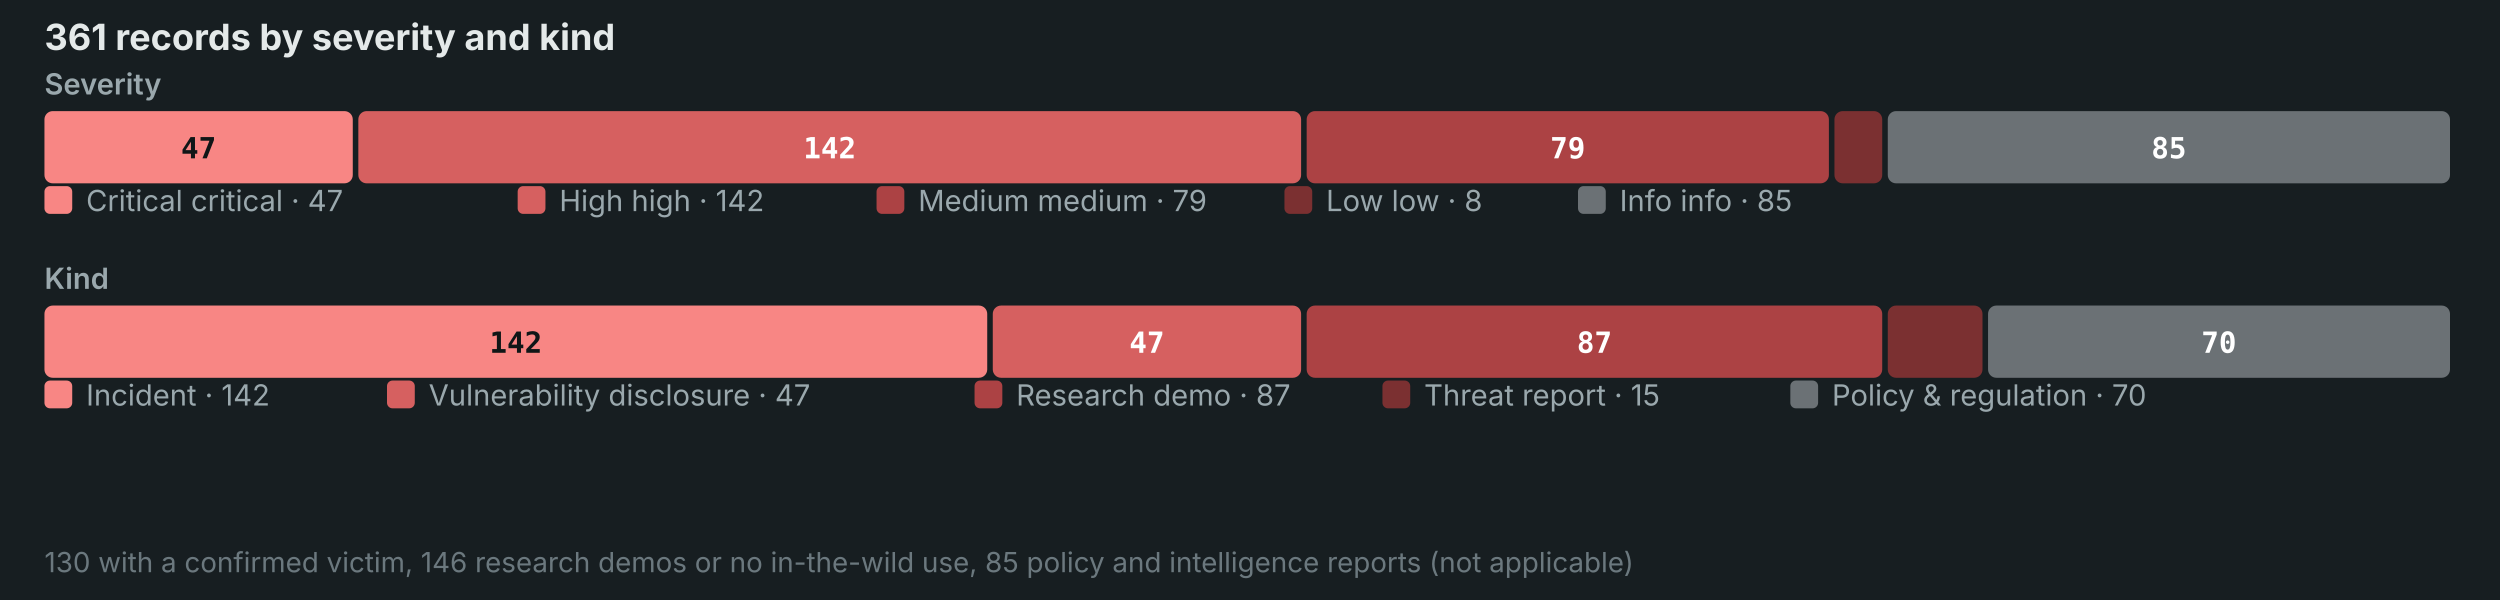
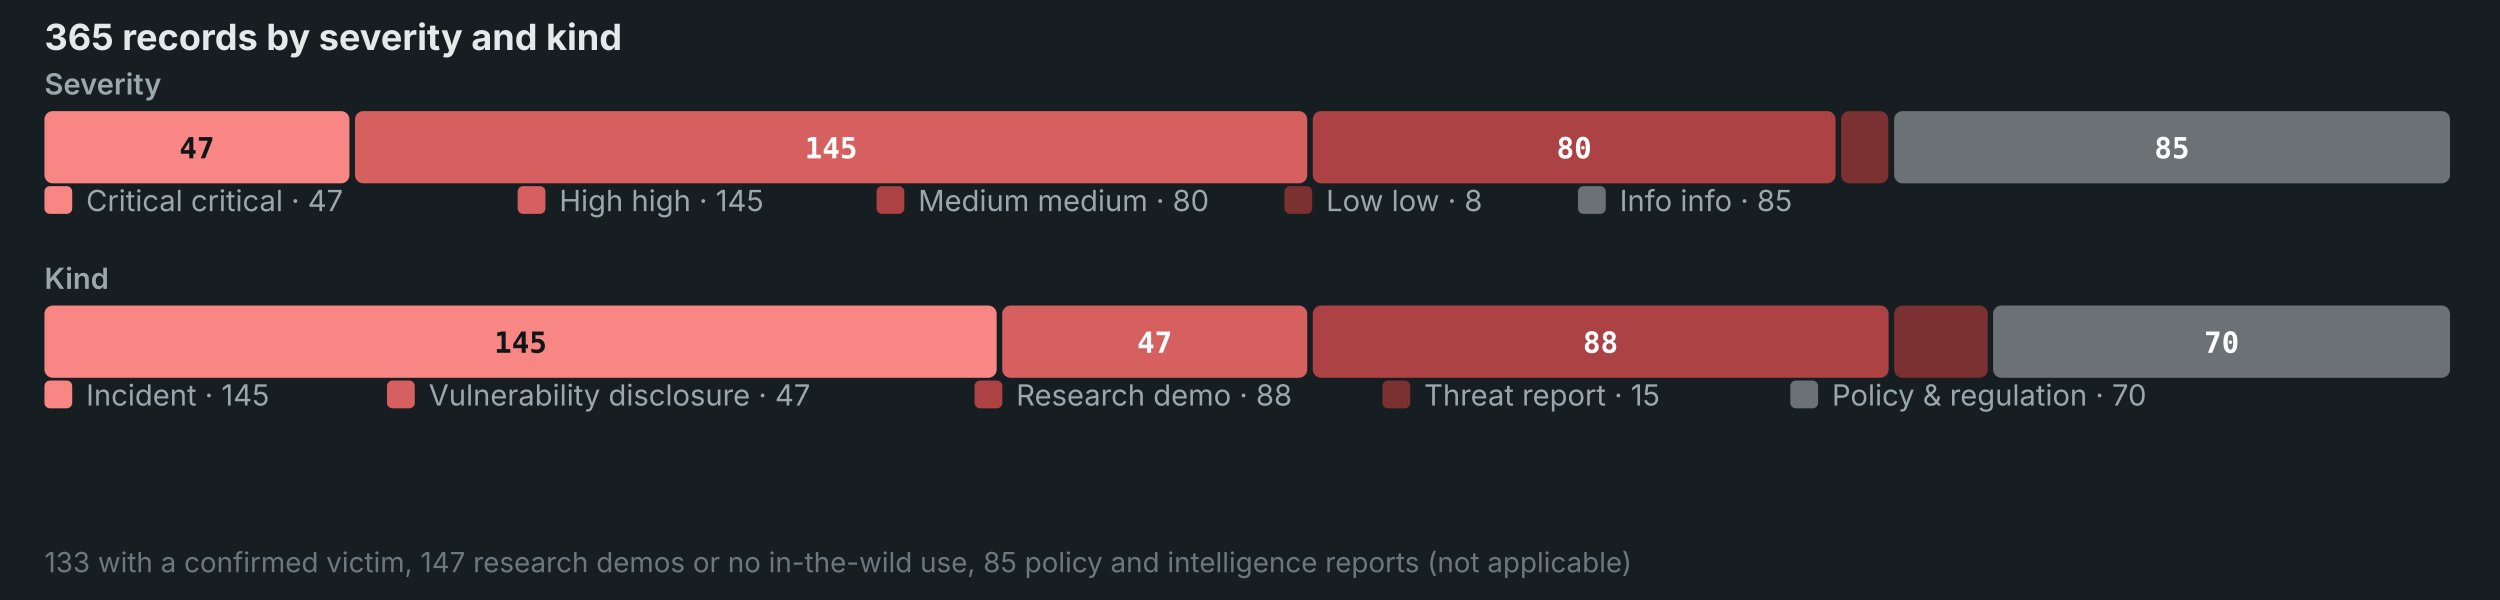
<svg xmlns="http://www.w3.org/2000/svg" viewBox="0 0 900 216" width="900" height="216" role="img" font-family="ui-sans-serif,-apple-system,'Segoe UI','PingFang SC','Microsoft YaHei',sans-serif">
  <rect width="900" height="216" fill="#171E21" />
-   <text x="16" y="18" font-size="13" font-weight="700" fill="#E4E9E9">361 records by severity and kind</text>
+   <text x="16" y="18" font-size="13" font-weight="700" fill="#E4E9E9">365 records by severity and kind</text>
  <text x="16" y="34" font-size="10.5" fill="#9AA8AD" font-weight="600">Severity</text>
-   <rect x="16.0" y="40" width="111.0" height="26" rx="3" fill="#F88684" />
-   <text x="71.5" y="57" font-size="10.5" text-anchor="middle" font-family="ui-monospace,'SF Mono','Cascadia Mono','Consolas',monospace" font-weight="700" fill="#101617">47</text>
-   <rect x="129.0" y="40" width="339.4" height="26" rx="3" fill="#D66060" />
-   <text x="298.7" y="57" font-size="10.5" text-anchor="middle" font-family="ui-monospace,'SF Mono','Cascadia Mono','Consolas',monospace" font-weight="700" fill="#FFFFFF">142</text>
-   <rect x="470.4" y="40" width="188.0" height="26" rx="3" fill="#AC4244" />
-   <text x="564.4" y="57" font-size="10.5" text-anchor="middle" font-family="ui-monospace,'SF Mono','Cascadia Mono','Consolas',monospace" font-weight="700" fill="#FFFFFF">79</text>
-   <rect x="660.4" y="40" width="17.2" height="26" rx="3" fill="#7B3031" />
-   <rect x="679.6" y="40" width="202.4" height="26" rx="3" fill="#6B7175" />
-   <text x="780.8" y="57" font-size="10.5" text-anchor="middle" font-family="ui-monospace,'SF Mono','Cascadia Mono','Consolas',monospace" font-weight="700" fill="#FFFFFF">85</text>
+   <rect x="16.0" y="40" width="109.8" height="26" rx="3" fill="#F88684" />
+   <text x="70.9" y="57" font-size="10.5" text-anchor="middle" font-family="ui-monospace,'SF Mono','Cascadia Mono','Consolas',monospace" font-weight="700" fill="#101617">47</text>
+   <rect x="127.8" y="40" width="342.8" height="26" rx="3" fill="#D66060" />
+   <text x="299.2" y="57" font-size="10.5" text-anchor="middle" font-family="ui-monospace,'SF Mono','Cascadia Mono','Consolas',monospace" font-weight="700" fill="#FFFFFF">145</text>
+   <rect x="472.6" y="40" width="188.2" height="26" rx="3" fill="#AC4244" />
+   <text x="566.7" y="57" font-size="10.5" text-anchor="middle" font-family="ui-monospace,'SF Mono','Cascadia Mono','Consolas',monospace" font-weight="700" fill="#FFFFFF">80</text>
+   <rect x="662.8" y="40" width="17.0" height="26" rx="3" fill="#7B3031" />
+   <rect x="681.9" y="40" width="200.1" height="26" rx="3" fill="#6B7175" />
+   <text x="781.9" y="57" font-size="10.5" text-anchor="middle" font-family="ui-monospace,'SF Mono','Cascadia Mono','Consolas',monospace" font-weight="700" fill="#FFFFFF">85</text>
  <rect x="16" y="67" width="10" height="10" rx="2" fill="#F88684" />
  <text x="31" y="76" font-size="10.5" fill="#9AA8AD">Critical critical · 47</text>
  <rect x="186.36" y="67" width="10" height="10" rx="2" fill="#D66060" />
-   <text x="201.36" y="76" font-size="10.5" fill="#9AA8AD">High high · 142</text>
+   <text x="201.36" y="76" font-size="10.5" fill="#9AA8AD">High high · 145</text>
  <rect x="315.56" y="67" width="10" height="10" rx="2" fill="#AC4244" />
-   <text x="330.56" y="76" font-size="10.5" fill="#9AA8AD">Medium medium · 79</text>
+   <text x="330.56" y="76" font-size="10.5" fill="#9AA8AD">Medium medium · 80</text>
  <rect x="462.4" y="67" width="10" height="10" rx="2" fill="#7B3031" />
  <text x="477.4" y="76" font-size="10.5" fill="#9AA8AD">Low low · 8</text>
  <rect x="568.08" y="67" width="10" height="10" rx="2" fill="#6B7175" />
  <text x="583.08" y="76" font-size="10.5" fill="#9AA8AD">Info info · 85</text>
  <text x="16" y="104" font-size="10.5" fill="#9AA8AD" font-weight="600">Kind</text>
-   <rect x="16.0" y="110" width="339.4" height="26" rx="3" fill="#F88684" />
-   <text x="185.7" y="127" font-size="10.5" text-anchor="middle" font-family="ui-monospace,'SF Mono','Cascadia Mono','Consolas',monospace" font-weight="700" fill="#101617">142</text>
-   <rect x="357.4" y="110" width="111.0" height="26" rx="3" fill="#D66060" />
-   <text x="412.9" y="127" font-size="10.5" text-anchor="middle" font-family="ui-monospace,'SF Mono','Cascadia Mono','Consolas',monospace" font-weight="700" fill="#FFFFFF">47</text>
-   <rect x="470.4" y="110" width="207.2" height="26" rx="3" fill="#AC4244" />
-   <text x="574.0" y="127" font-size="10.5" text-anchor="middle" font-family="ui-monospace,'SF Mono','Cascadia Mono','Consolas',monospace" font-weight="700" fill="#FFFFFF">87</text>
-   <rect x="679.6" y="110" width="34.1" height="26" rx="3" fill="#7B3031" />
-   <rect x="715.7" y="110" width="166.3" height="26" rx="3" fill="#6B7175" />
-   <text x="798.8" y="127" font-size="10.5" text-anchor="middle" font-family="ui-monospace,'SF Mono','Cascadia Mono','Consolas',monospace" font-weight="700" fill="#FFFFFF">70</text>
+   <rect x="16.0" y="110" width="342.8" height="26" rx="3" fill="#F88684" />
+   <text x="187.4" y="127" font-size="10.5" text-anchor="middle" font-family="ui-monospace,'SF Mono','Cascadia Mono','Consolas',monospace" font-weight="700" fill="#101617">145</text>
+   <rect x="360.8" y="110" width="109.8" height="26" rx="3" fill="#D66060" />
+   <text x="415.7" y="127" font-size="10.5" text-anchor="middle" font-family="ui-monospace,'SF Mono','Cascadia Mono','Consolas',monospace" font-weight="700" fill="#FFFFFF">47</text>
+   <rect x="472.6" y="110" width="207.3" height="26" rx="3" fill="#AC4244" />
+   <text x="576.2" y="127" font-size="10.5" text-anchor="middle" font-family="ui-monospace,'SF Mono','Cascadia Mono','Consolas',monospace" font-weight="700" fill="#FFFFFF">88</text>
+   <rect x="681.9" y="110" width="33.7" height="26" rx="3" fill="#7B3031" />
+   <rect x="717.5" y="110" width="164.5" height="26" rx="3" fill="#6B7175" />
+   <text x="799.8" y="127" font-size="10.5" text-anchor="middle" font-family="ui-monospace,'SF Mono','Cascadia Mono','Consolas',monospace" font-weight="700" fill="#FFFFFF">70</text>
  <rect x="16" y="137" width="10" height="10" rx="2" fill="#F88684" />
-   <text x="31" y="146" font-size="10.5" fill="#9AA8AD">Incident · 142</text>
+   <text x="31" y="146" font-size="10.5" fill="#9AA8AD">Incident · 145</text>
  <rect x="139.32" y="137" width="10" height="10" rx="2" fill="#D66060" />
  <text x="154.32" y="146" font-size="10.5" fill="#9AA8AD">Vulnerability disclosure · 47</text>
  <rect x="350.84" y="137" width="10" height="10" rx="2" fill="#AC4244" />
-   <text x="365.84" y="146" font-size="10.5" fill="#9AA8AD">Research demo · 87</text>
+   <text x="365.84" y="146" font-size="10.5" fill="#9AA8AD">Research demo · 88</text>
  <rect x="497.68" y="137" width="10" height="10" rx="2" fill="#7B3031" />
  <text x="512.68" y="146" font-size="10.5" fill="#9AA8AD">Threat report · 15</text>
  <rect x="644.52" y="137" width="10" height="10" rx="2" fill="#6B7175" />
  <text x="659.52" y="146" font-size="10.5" fill="#9AA8AD">Policy &amp; regulation · 70</text>
-   <text x="16" y="206" font-size="10" fill="#6B787E">130 with a confirmed victim, 146 research demos or no in-the-wild use, 85 policy and intelligence reports (not applicable)</text>
+   <text x="16" y="206" font-size="10" fill="#6B787E">133 with a confirmed victim, 147 research demos or no in-the-wild use, 85 policy and intelligence reports (not applicable)</text>
</svg>
